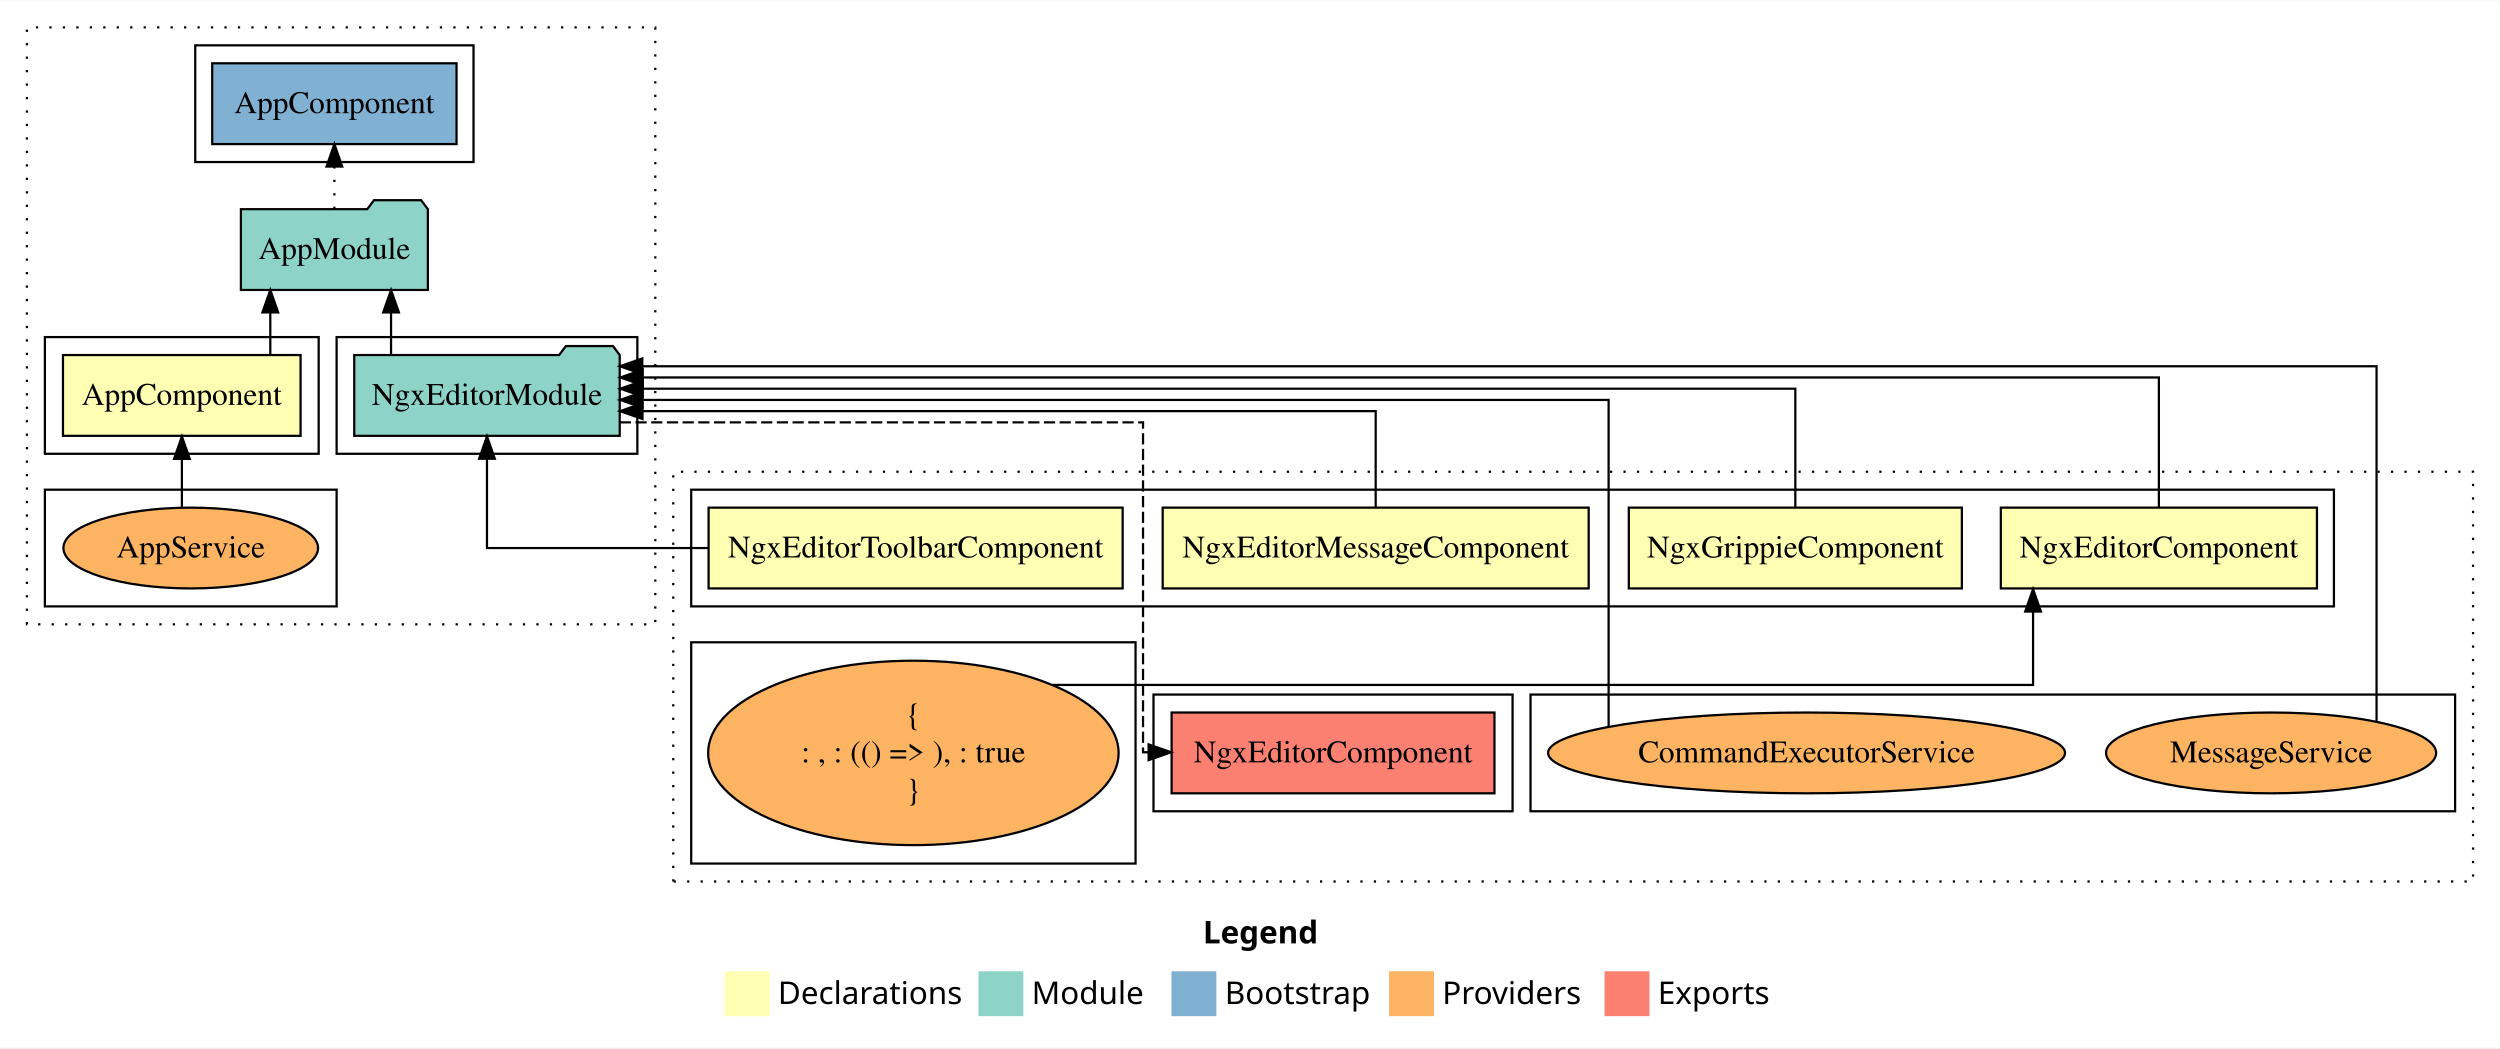
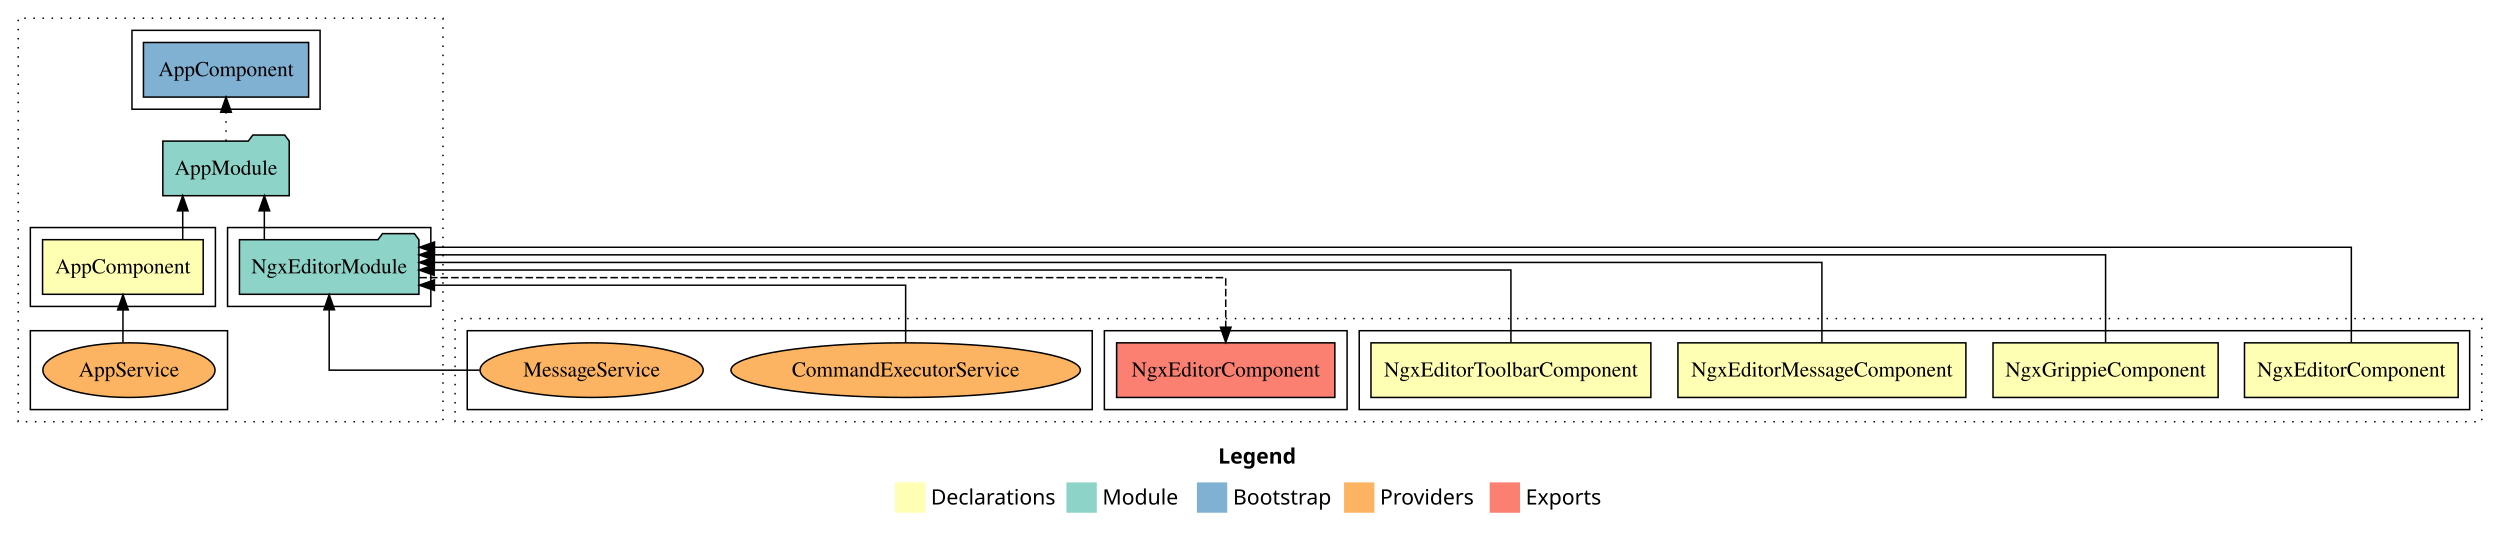
- <svg xmlns="http://www.w3.org/2000/svg" width="1114pt" height="467pt" viewBox="0.00 0.00 1114.00 466.59">
-   <g id="graph0" class="graph" transform="scale(1 1) rotate(0) translate(4 462.5901)">
-     <polygon fill="#ffffff" stroke="transparent" points="-4,4 -4,-462.59 1110,-462.59 1110,4 -4,4" />
-     <text text-anchor="start" x="532.009" y="-42.4" font-family="sans-serif" font-weight="bold" font-size="14.00" fill="#000000">Legend</text>
-     <polygon fill="#ffffb3" stroke="transparent" points="319,-10 319,-30 339,-30 339,-10 319,-10" />
-     <text text-anchor="start" x="342.629" y="-15.4" font-family="sans-serif" font-size="14.00" fill="#000000">  Declarations</text>
-     <polygon fill="#8dd3c7" stroke="transparent" points="432,-10 432,-30 452,-30 452,-10 432,-10" />
-     <text text-anchor="start" x="455.725" y="-15.4" font-family="sans-serif" font-size="14.00" fill="#000000">  Module</text>
-     <polygon fill="#80b1d3" stroke="transparent" points="518,-10 518,-30 538,-30 538,-10 518,-10" />
-     <text text-anchor="start" x="541.781" y="-15.4" font-family="sans-serif" font-size="14.00" fill="#000000">  Bootstrap</text>
-     <polygon fill="#fdb462" stroke="transparent" points="615,-10 615,-30 635,-30 635,-10 615,-10" />
-     <text text-anchor="start" x="638.673" y="-15.4" font-family="sans-serif" font-size="14.00" fill="#000000">  Providers</text>
-     <polygon fill="#fb8072" stroke="transparent" points="711,-10 711,-30 731,-30 731,-10 711,-10" />
-     <text text-anchor="start" x="734.726" y="-15.4" font-family="sans-serif" font-size="14.00" fill="#000000">  Exports</text>
+ <svg xmlns="http://www.w3.org/2000/svg" width="1648pt" height="352pt" viewBox="0.00 0.00 1648.00 352.00">
+   <g id="graph0" class="graph" transform="scale(1 1) rotate(0) translate(4 348)">
+     <polygon fill="#ffffff" stroke="transparent" points="-4,4 -4,-348 1644,-348 1644,4 -4,4" />
+     <text text-anchor="start" x="799.009" y="-42.4" font-family="sans-serif" font-weight="bold" font-size="14.00" fill="#000000">Legend</text>
+     <polygon fill="#ffffb3" stroke="transparent" points="586,-10 586,-30 606,-30 606,-10 586,-10" />
+     <text text-anchor="start" x="609.629" y="-15.4" font-family="sans-serif" font-size="14.00" fill="#000000">  Declarations</text>
+     <polygon fill="#8dd3c7" stroke="transparent" points="699,-10 699,-30 719,-30 719,-10 699,-10" />
+     <text text-anchor="start" x="722.725" y="-15.4" font-family="sans-serif" font-size="14.00" fill="#000000">  Module</text>
+     <polygon fill="#80b1d3" stroke="transparent" points="785,-10 785,-30 805,-30 805,-10 785,-10" />
+     <text text-anchor="start" x="808.781" y="-15.4" font-family="sans-serif" font-size="14.00" fill="#000000">  Bootstrap</text>
+     <polygon fill="#fdb462" stroke="transparent" points="882,-10 882,-30 902,-30 902,-10 882,-10" />
+     <text text-anchor="start" x="905.673" y="-15.4" font-family="sans-serif" font-size="14.00" fill="#000000">  Providers</text>
+     <polygon fill="#fb8072" stroke="transparent" points="978,-10 978,-30 998,-30 998,-10 978,-10" />
+     <text text-anchor="start" x="1001.726" y="-15.4" font-family="sans-serif" font-size="14.00" fill="#000000">  Exports</text>
    <g id="clust1" class="cluster">
-       <polygon fill="none" stroke="#000000" stroke-dasharray="1,5" points="8,-184.59 8,-450.59 288,-450.59 288,-184.59 8,-184.59" />
+       <polygon fill="none" stroke="#000000" stroke-dasharray="1,5" points="8,-70 8,-336 288,-336 288,-70 8,-70" />
    </g>
    <g id="clust2" class="cluster">
-       <polygon fill="none" stroke="#000000" points="16,-260.59 16,-312.59 138,-312.59 138,-260.59 16,-260.59" />
+       <polygon fill="none" stroke="#000000" points="16,-146 16,-198 138,-198 138,-146 16,-146" />
    </g>
    <g id="clust3" class="cluster">
-       <polygon fill="none" stroke="#000000" points="16,-192.59 16,-244.59 146,-244.59 146,-192.59 16,-192.59" />
+       <polygon fill="none" stroke="#000000" points="16,-78 16,-130 146,-130 146,-78 16,-78" />
    </g>
    <g id="clust4" class="cluster">
-       <polygon fill="none" stroke="#000000" points="146,-260.59 146,-312.59 280,-312.59 280,-260.59 146,-260.59" />
+       <polygon fill="none" stroke="#000000" points="146,-146 146,-198 280,-198 280,-146 146,-146" />
    </g>
    <g id="clust6" class="cluster">
-       <polygon fill="none" stroke="#000000" points="83,-390.59 83,-442.59 207,-442.59 207,-390.59 83,-390.59" />
+       <polygon fill="none" stroke="#000000" points="83,-276 83,-328 207,-328 207,-276 83,-276" />
    </g>
    <g id="clust8" class="cluster">
-       <polygon fill="none" stroke="#000000" stroke-dasharray="1,5" points="296,-70 296,-252.59 1098,-252.59 1098,-70 296,-70" />
+       <polygon fill="none" stroke="#000000" stroke-dasharray="1,5" points="296,-70 296,-138 1632,-138 1632,-70 296,-70" />
    </g>
    <g id="clust9" class="cluster">
-       <polygon fill="none" stroke="#000000" points="304,-192.59 304,-244.59 1036,-244.59 1036,-192.59 304,-192.59" />
-     </g>
-     <g id="clust10" class="cluster">
-       <polygon fill="none" stroke="#000000" points="304,-78 304,-176.59 502,-176.59 502,-78 304,-78" />
+       <polygon fill="none" stroke="#000000" points="892,-78 892,-130 1624,-130 1624,-78 892,-78" />
    </g>
    <g id="clust15" class="cluster">
-       <polygon fill="none" stroke="#000000" points="510,-101.295 510,-153.295 670,-153.295 670,-101.295 510,-101.295" />
+       <polygon fill="none" stroke="#000000" points="724,-78 724,-130 884,-130 884,-78 724,-78" />
    </g>
    <g id="clust17" class="cluster">
-       <polygon fill="none" stroke="#000000" points="678,-101.295 678,-153.295 1090,-153.295 1090,-101.295 678,-101.295" />
+       <polygon fill="none" stroke="#000000" points="304,-78 304,-130 716,-130 716,-78 304,-78" />
    </g>
    <g id="node1" class="node">
-       <polygon fill="#ffffb3" stroke="#000000" points="129.94,-304.59 24.06,-304.59 24.06,-268.59 129.94,-268.59 129.94,-304.59" />
-       <text text-anchor="middle" x="77" y="-282.39" font-family="Times,serif" font-size="14.00" fill="#000000">AppComponent</text>
+       <polygon fill="#ffffb3" stroke="#000000" points="129.94,-190 24.06,-190 24.06,-154 129.94,-154 129.94,-190" />
+       <text text-anchor="middle" x="77" y="-167.8" font-family="Times,serif" font-size="14.00" fill="#000000">AppComponent</text>
    </g>
    <g id="node2" class="node">
-       <polygon fill="#8dd3c7" stroke="#000000" points="186.657,-369.59 183.657,-373.59 162.657,-373.59 159.657,-369.59 103.343,-369.59 103.343,-333.59 186.657,-333.59 186.657,-369.59" />
-       <text text-anchor="middle" x="145" y="-347.39" font-family="Times,serif" font-size="14.00" fill="#000000">AppModule</text>
+       <polygon fill="#8dd3c7" stroke="#000000" points="186.657,-255 183.657,-259 162.657,-259 159.657,-255 103.343,-255 103.343,-219 186.657,-219 186.657,-255" />
+       <text text-anchor="middle" x="145" y="-232.8" font-family="Times,serif" font-size="14.00" fill="#000000">AppModule</text>
    </g>
    <g id="edge1" class="edge">
-       <path fill="none" stroke="#000000" d="M116.446,-304.696C116.446,-304.696 116.446,-323.581 116.446,-323.581" />
-       <polygon fill="#000000" stroke="#000000" points="112.946,-323.581 116.446,-333.581 119.946,-323.581 112.946,-323.581" />
+       <path fill="none" stroke="#000000" d="M116.446,-190.106C116.446,-190.106 116.446,-208.991 116.446,-208.991" />
+       <polygon fill="#000000" stroke="#000000" points="112.946,-208.991 116.446,-218.991 119.946,-208.991 112.946,-208.991" />
    </g>
    <g id="node5" class="node">
-       <polygon fill="#80b1d3" stroke="#000000" points="199.439,-434.59 90.561,-434.59 90.561,-398.59 199.439,-398.59 199.439,-434.59" />
-       <text text-anchor="middle" x="145" y="-412.39" font-family="Times,serif" font-size="14.00" fill="#000000">AppComponent </text>
+       <polygon fill="#80b1d3" stroke="#000000" points="199.439,-320 90.561,-320 90.561,-284 199.439,-284 199.439,-320" />
+       <text text-anchor="middle" x="145" y="-297.8" font-family="Times,serif" font-size="14.00" fill="#000000">AppComponent </text>
    </g>
    <g id="edge4" class="edge">
-       <path fill="none" stroke="#000000" stroke-dasharray="1,5" d="M145,-369.696C145,-369.696 145,-388.581 145,-388.581" />
-       <polygon fill="#000000" stroke="#000000" points="141.5,-388.581 145,-398.581 148.5,-388.581 141.5,-388.581" />
+       <path fill="none" stroke="#000000" stroke-dasharray="1,5" d="M145,-255.106C145,-255.106 145,-273.991 145,-273.991" />
+       <polygon fill="#000000" stroke="#000000" points="141.5,-273.991 145,-283.991 148.5,-273.991 141.5,-273.991" />
    </g>
    <g id="node3" class="node">
-       <ellipse fill="#fdb462" stroke="#000000" cx="81" cy="-218.59" rx="56.741" ry="18" />
-       <text text-anchor="middle" x="81" y="-214.39" font-family="Times,serif" font-size="14.00" fill="#000000">AppService</text>
+       <ellipse fill="#fdb462" stroke="#000000" cx="81" cy="-104" rx="56.741" ry="18" />
+       <text text-anchor="middle" x="81" y="-99.8" font-family="Times,serif" font-size="14.00" fill="#000000">AppService</text>
    </g>
    <g id="edge2" class="edge">
-       <path fill="none" stroke="#000000" d="M77.05,-236.813C77.05,-236.813 77.05,-258.317 77.05,-258.317" />
-       <polygon fill="#000000" stroke="#000000" points="73.55,-258.317 77.05,-268.317 80.55,-258.317 73.55,-258.317" />
+       <path fill="none" stroke="#000000" d="M77.05,-122.223C77.05,-122.223 77.05,-143.727 77.05,-143.727" />
+       <polygon fill="#000000" stroke="#000000" points="73.55,-143.727 77.05,-153.727 80.55,-143.727 73.55,-143.727" />
    </g>
    <g id="node4" class="node">
-       <polygon fill="#8dd3c7" stroke="#000000" points="272.151,-304.59 269.151,-308.59 248.151,-308.59 245.151,-304.59 153.849,-304.59 153.849,-268.59 272.151,-268.59 272.151,-304.59" />
-       <text text-anchor="middle" x="213" y="-282.39" font-family="Times,serif" font-size="14.00" fill="#000000">NgxEditorModule</text>
+       <polygon fill="#8dd3c7" stroke="#000000" points="272.151,-190 269.151,-194 248.151,-194 245.151,-190 153.849,-190 153.849,-154 272.151,-154 272.151,-190" />
+       <text text-anchor="middle" x="213" y="-167.8" font-family="Times,serif" font-size="14.00" fill="#000000">NgxEditorModule</text>
    </g>
    <g id="edge3" class="edge">
-       <path fill="none" stroke="#000000" d="M170.251,-304.696C170.251,-304.696 170.251,-323.581 170.251,-323.581" />
-       <polygon fill="#000000" stroke="#000000" points="166.751,-323.581 170.251,-333.581 173.751,-323.581 166.751,-323.581" />
+       <path fill="none" stroke="#000000" d="M170.251,-190.106C170.251,-190.106 170.251,-208.991 170.251,-208.991" />
+       <polygon fill="#000000" stroke="#000000" points="166.751,-208.991 170.251,-218.991 173.751,-208.991 166.751,-208.991" />
+     </g>
+     <g id="node10" class="node">
+       <polygon fill="#fb8072" stroke="#000000" points="875.933,-122 732.067,-122 732.067,-86 875.933,-86 875.933,-122" />
+       <text text-anchor="middle" x="804" y="-99.8" font-family="Times,serif" font-size="14.00" fill="#000000">NgxEditorComponent </text>
+     </g>
+     <g id="edge9" class="edge">
+       <path fill="none" stroke="#000000" stroke-dasharray="5,2" d="M272.373,-165C422.243,-165 804,-165 804,-165 804,-165 804,-132.302 804,-132.302" />
+       <polygon fill="#000000" stroke="#000000" points="807.5,-132.302 804,-122.302 800.5,-132.302 807.5,-132.302" />
+     </g>
+     <g id="node6" class="node">
+       <polygon fill="#ffffb3" stroke="#000000" points="1616.434,-122 1475.566,-122 1475.566,-86 1616.434,-86 1616.434,-122" />
+       <text text-anchor="middle" x="1546" y="-99.8" font-family="Times,serif" font-size="14.00" fill="#000000">NgxEditorComponent</text>
+     </g>
+     <g id="edge5" class="edge">
+       <path fill="none" stroke="#000000" d="M1546,-122.38C1546,-146.279 1546,-185 1546,-185 1546,-185 282.431,-185 282.431,-185" />
+       <polygon fill="#000000" stroke="#000000" points="282.431,-181.5 272.431,-185 282.431,-188.5 282.431,-181.5" />
+     </g>
+     <g id="node7" class="node">
+       <polygon fill="#ffffb3" stroke="#000000" points="1458.202,-122 1309.798,-122 1309.798,-86 1458.202,-86 1458.202,-122" />
+       <text text-anchor="middle" x="1384" y="-99.8" font-family="Times,serif" font-size="14.00" fill="#000000">NgxGrippieComponent</text>
+     </g>
+     <g id="edge6" class="edge">
+       <path fill="none" stroke="#000000" d="M1384,-122.011C1384,-144.485 1384,-180 1384,-180 1384,-180 282.276,-180 282.276,-180" />
+       <polygon fill="#000000" stroke="#000000" points="282.276,-176.5 272.276,-180 282.276,-183.5 282.276,-176.5" />
+     </g>
+     <g id="node8" class="node">
+       <polygon fill="#ffffb3" stroke="#000000" points="1291.911,-122 1102.089,-122 1102.089,-86 1291.911,-86 1291.911,-122" />
+       <text text-anchor="middle" x="1197" y="-99.8" font-family="Times,serif" font-size="14.00" fill="#000000">NgxEditorMessageComponent</text>
+     </g>
+     <g id="edge7" class="edge">
+       <path fill="none" stroke="#000000" d="M1197,-122.284C1197,-143.321 1197,-175 1197,-175 1197,-175 282.338,-175 282.338,-175" />
+       <polygon fill="#000000" stroke="#000000" points="282.338,-171.5 272.338,-175 282.338,-178.5 282.338,-171.5" />
+     </g>
+     <g id="node9" class="node">
+       <polygon fill="#ffffb3" stroke="#000000" points="1084.252,-122 899.748,-122 899.748,-86 1084.252,-86 1084.252,-122" />
+       <text text-anchor="middle" x="992" y="-99.8" font-family="Times,serif" font-size="14.00" fill="#000000">NgxEditorToolbarComponent</text>
+     </g>
+     <g id="edge8" class="edge">
+       <path fill="none" stroke="#000000" d="M992,-122.035C992,-141.576 992,-170 992,-170 992,-170 282.191,-170 282.191,-170" />
+       <polygon fill="#000000" stroke="#000000" points="282.191,-166.5 272.191,-170 282.191,-173.5 282.191,-166.5" />
    </g>
    <g id="node11" class="node">
-       <polygon fill="#fb8072" stroke="#000000" points="661.933,-145.295 518.067,-145.295 518.067,-109.295 661.933,-109.295 661.933,-145.295" />
-       <text text-anchor="middle" x="590" y="-123.095" font-family="Times,serif" font-size="14.00" fill="#000000">NgxEditorComponent </text>
+       <ellipse fill="#fdb462" stroke="#000000" cx="593" cy="-104" rx="115.171" ry="18" />
+       <text text-anchor="middle" x="593" y="-99.8" font-family="Times,serif" font-size="14.00" fill="#000000">CommandExecutorService</text>
    </g>
    <g id="edge10" class="edge">
-       <path fill="none" stroke="#000000" stroke-dasharray="5,2" d="M272.158,-274.59C357.58,-274.59 505.335,-274.59 505.335,-274.59 505.335,-274.59 505.335,-127.59 505.335,-127.59 505.335,-127.59 507.828,-127.59 507.828,-127.59" />
-       <polygon fill="#000000" stroke="#000000" points="507.828,-131.09 517.828,-127.59 507.828,-124.09 507.828,-131.09" />
-     </g>
-     <g id="node6" class="node">
-       <polygon fill="#ffffb3" stroke="#000000" points="1028.434,-236.59 887.566,-236.59 887.566,-200.59 1028.434,-200.59 1028.434,-236.59" />
-       <text text-anchor="middle" x="958" y="-214.39" font-family="Times,serif" font-size="14.00" fill="#000000">NgxEditorComponent</text>
-     </g>
-     <g id="edge5" class="edge">
-       <path fill="none" stroke="#000000" d="M958,-236.601C958,-259.075 958,-294.59 958,-294.59 958,-294.59 282.394,-294.59 282.394,-294.59" />
-       <polygon fill="#000000" stroke="#000000" points="282.394,-291.09 272.394,-294.59 282.394,-298.09 282.394,-291.09" />
-     </g>
-     <g id="node7" class="node">
-       <polygon fill="#ffffb3" stroke="#000000" points="870.202,-236.59 721.798,-236.59 721.798,-200.59 870.202,-200.59 870.202,-236.59" />
-       <text text-anchor="middle" x="796" y="-214.39" font-family="Times,serif" font-size="14.00" fill="#000000">NgxGrippieComponent</text>
-     </g>
-     <g id="edge7" class="edge">
-       <path fill="none" stroke="#000000" d="M796,-236.874C796,-257.911 796,-289.59 796,-289.59 796,-289.59 282.38,-289.59 282.38,-289.59" />
-       <polygon fill="#000000" stroke="#000000" points="282.38,-286.09 272.38,-289.59 282.38,-293.09 282.38,-286.09" />
-     </g>
-     <g id="node8" class="node">
-       <polygon fill="#ffffb3" stroke="#000000" points="703.911,-236.59 514.089,-236.59 514.089,-200.59 703.911,-200.59 703.911,-236.59" />
-       <text text-anchor="middle" x="609" y="-214.39" font-family="Times,serif" font-size="14.00" fill="#000000">NgxEditorMessageComponent</text>
-     </g>
-     <g id="edge8" class="edge">
-       <path fill="none" stroke="#000000" d="M609,-236.892C609,-254.86 609,-279.59 609,-279.59 609,-279.59 282.285,-279.59 282.285,-279.59" />
-       <polygon fill="#000000" stroke="#000000" points="282.285,-276.09 272.285,-279.59 282.285,-283.09 282.285,-276.09" />
-     </g>
-     <g id="node9" class="node">
-       <polygon fill="#ffffb3" stroke="#000000" points="496.252,-236.59 311.748,-236.59 311.748,-200.59 496.252,-200.59 496.252,-236.59" />
-       <text text-anchor="middle" x="404" y="-214.39" font-family="Times,serif" font-size="14.00" fill="#000000">NgxEditorToolbarComponent</text>
-     </g>
-     <g id="edge9" class="edge">
-       <path fill="none" stroke="#000000" d="M311.577,-218.59C262.824,-218.59 213,-218.59 213,-218.59 213,-218.59 213,-258.367 213,-258.367" />
-       <polygon fill="#000000" stroke="#000000" points="209.5,-258.367 213,-268.367 216.5,-258.367 209.5,-258.367" />
-     </g>
-     <g id="node10" class="node">
-       <ellipse fill="#fdb462" stroke="#000000" cx="403" cy="-127.295" rx="91.456" ry="41.091" />
-       <text text-anchor="middle" x="403" y="-139.895" font-family="Times,serif" font-size="14.00" fill="#000000">{</text>
-       <text text-anchor="middle" x="403" y="-123.095" font-family="Times,serif" font-size="14.00" fill="#000000">    : , : (() =&gt; ), : true</text>
-       <text text-anchor="middle" x="403" y="-106.295" font-family="Times,serif" font-size="14.00" fill="#000000">}</text>
-     </g>
-     <g id="edge6" class="edge">
-       <path fill="none" stroke="#000000" d="M465.182,-157.59C598.93,-157.59 901.934,-157.59 901.934,-157.59 901.934,-157.59 901.934,-190.288 901.934,-190.288" />
-       <polygon fill="#000000" stroke="#000000" points="898.434,-190.288 901.934,-200.288 905.434,-190.288 898.434,-190.288" />
+       <path fill="none" stroke="#000000" d="M593,-122.027C593,-138.398 593,-160 593,-160 593,-160 282.375,-160 282.375,-160" />
+       <polygon fill="#000000" stroke="#000000" points="282.375,-156.5 272.375,-160 282.375,-163.5 282.375,-156.5" />
    </g>
    <g id="node12" class="node">
-       <ellipse fill="#fdb462" stroke="#000000" cx="801" cy="-127.295" rx="115.171" ry="18" />
-       <text text-anchor="middle" x="801" y="-123.095" font-family="Times,serif" font-size="14.00" fill="#000000">CommandExecutorService</text>
+       <ellipse fill="#fdb462" stroke="#000000" cx="386" cy="-104" rx="73.552" ry="18" />
+       <text text-anchor="middle" x="386" y="-99.8" font-family="Times,serif" font-size="14.00" fill="#000000">MessageService</text>
    </g>
    <g id="edge11" class="edge">
-       <path fill="none" stroke="#000000" d="M712.802,-138.861C712.802,-175.187 712.802,-284.59 712.802,-284.59 712.802,-284.59 282.297,-284.59 282.297,-284.59" />
-       <polygon fill="#000000" stroke="#000000" points="282.297,-281.09 272.297,-284.59 282.296,-288.09 282.297,-281.09" />
-     </g>
-     <g id="node13" class="node">
-       <ellipse fill="#fdb462" stroke="#000000" cx="1008" cy="-127.295" rx="73.552" ry="18" />
-       <text text-anchor="middle" x="1008" y="-123.095" font-family="Times,serif" font-size="14.00" fill="#000000">MessageService</text>
-     </g>
-     <g id="edge12" class="edge">
-       <path fill="none" stroke="#000000" d="M1054.996,-141.395C1054.996,-182.544 1054.996,-299.59 1054.996,-299.59 1054.996,-299.59 282.207,-299.59 282.207,-299.59" />
-       <polygon fill="#000000" stroke="#000000" points="282.208,-296.09 272.207,-299.59 282.207,-303.09 282.208,-296.09" />
+       <path fill="none" stroke="#000000" d="M312.131,-104C265.11,-104 213,-104 213,-104 213,-104 213,-143.777 213,-143.777" />
+       <polygon fill="#000000" stroke="#000000" points="209.5,-143.777 213,-153.777 216.5,-143.777 209.5,-143.777" />
    </g>
  </g>
</svg>
